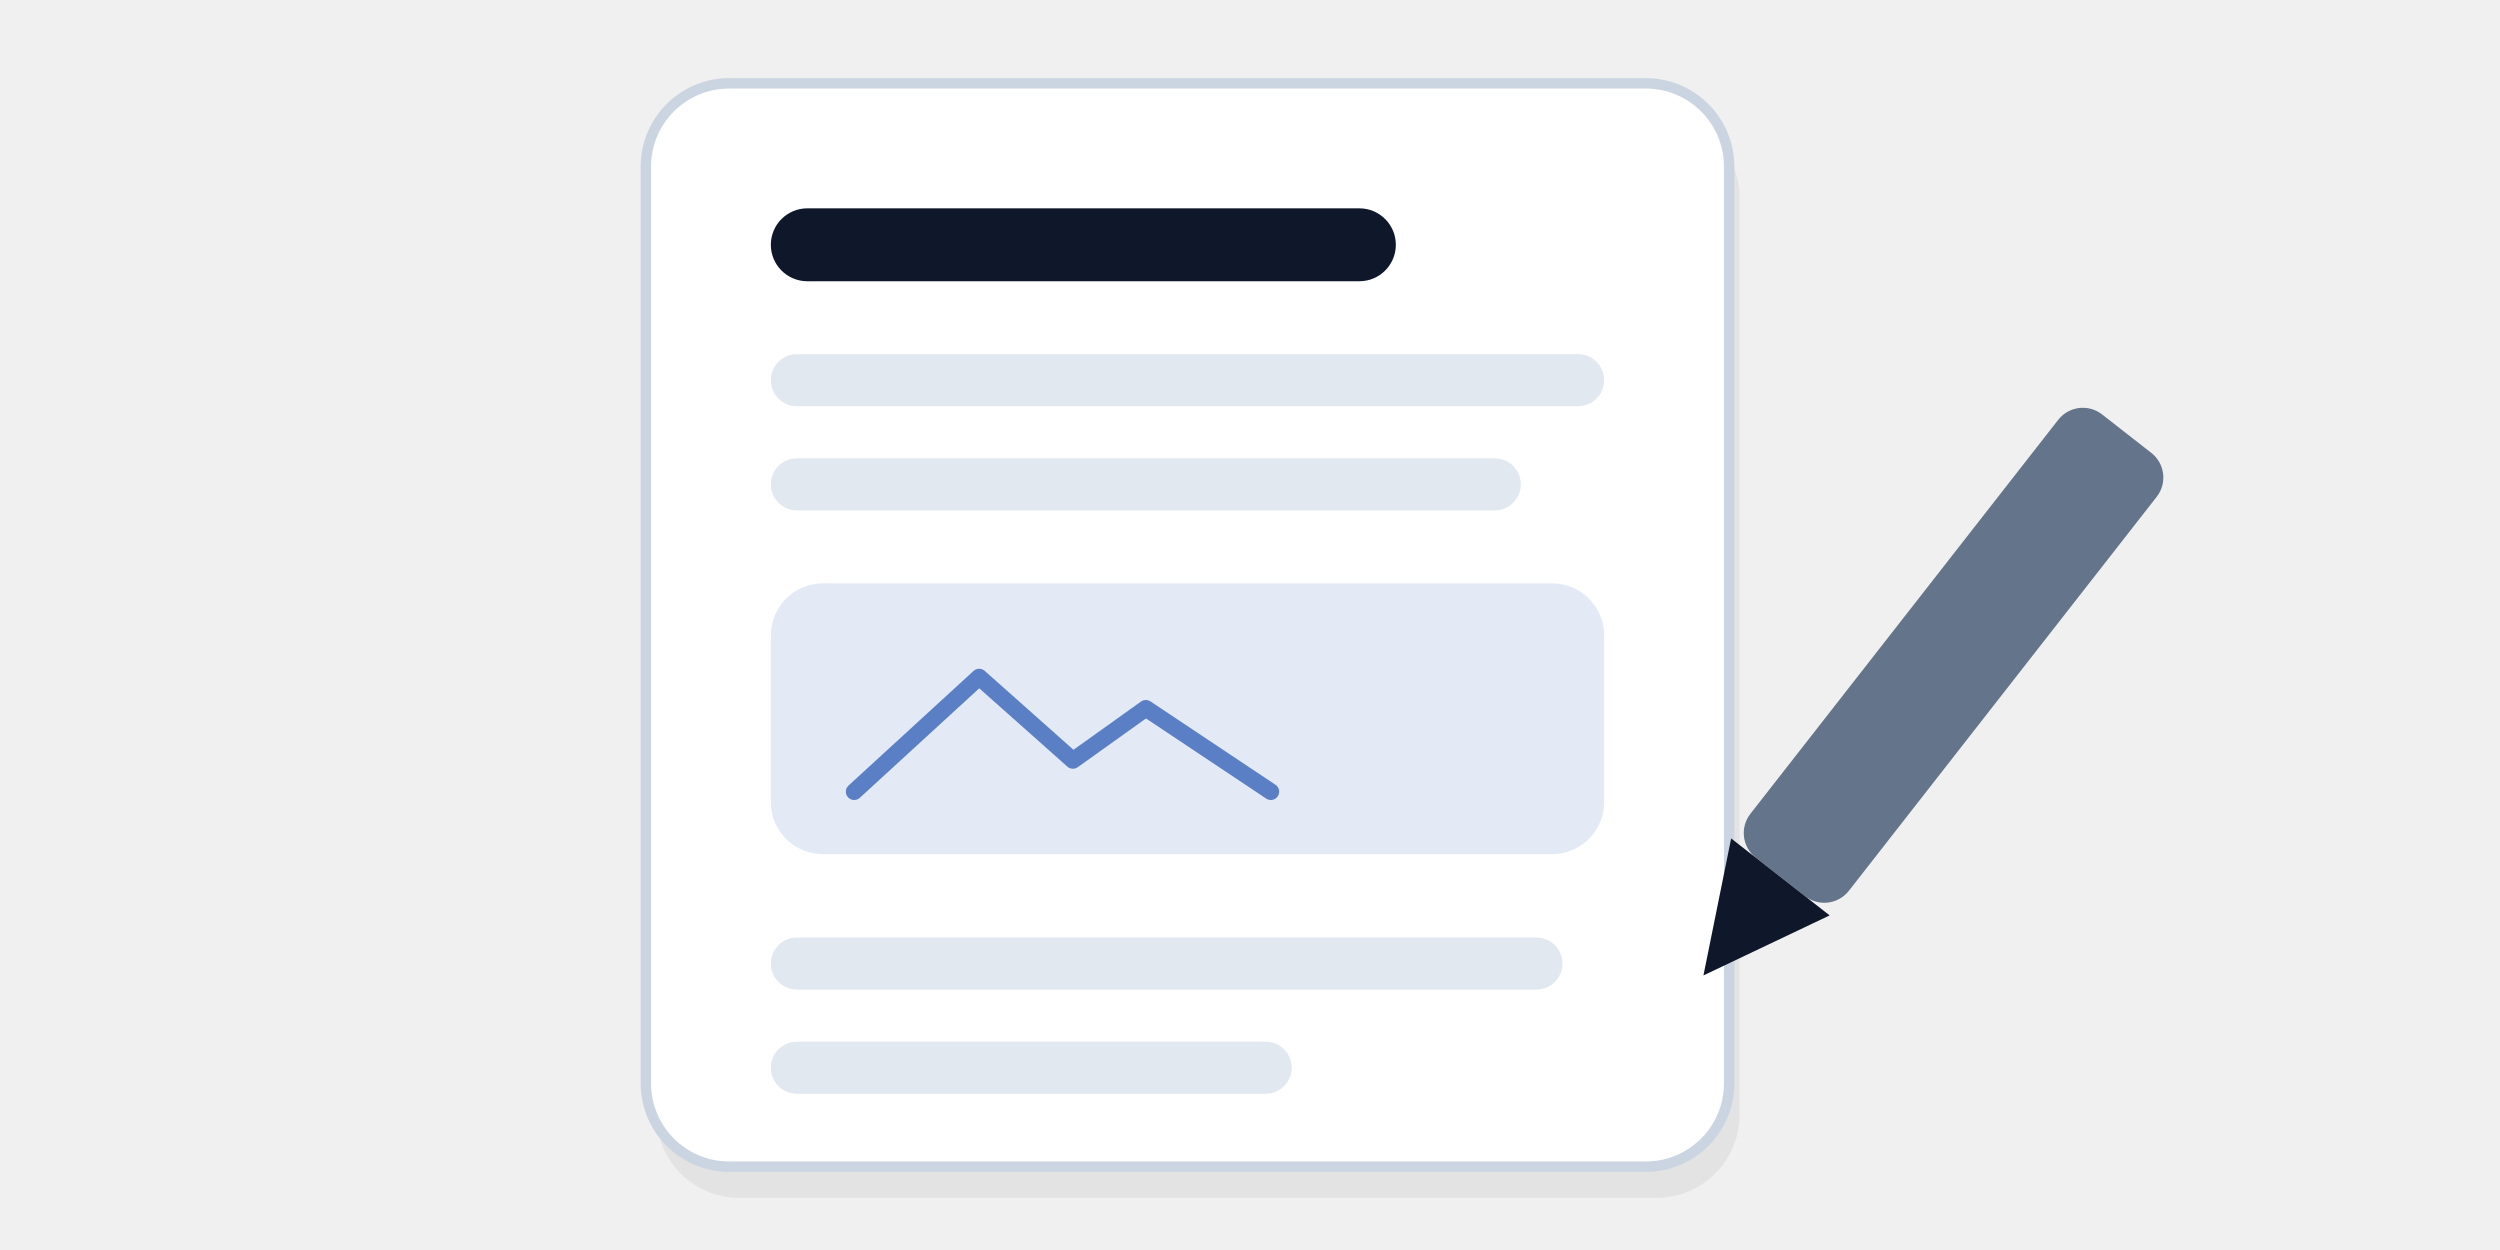
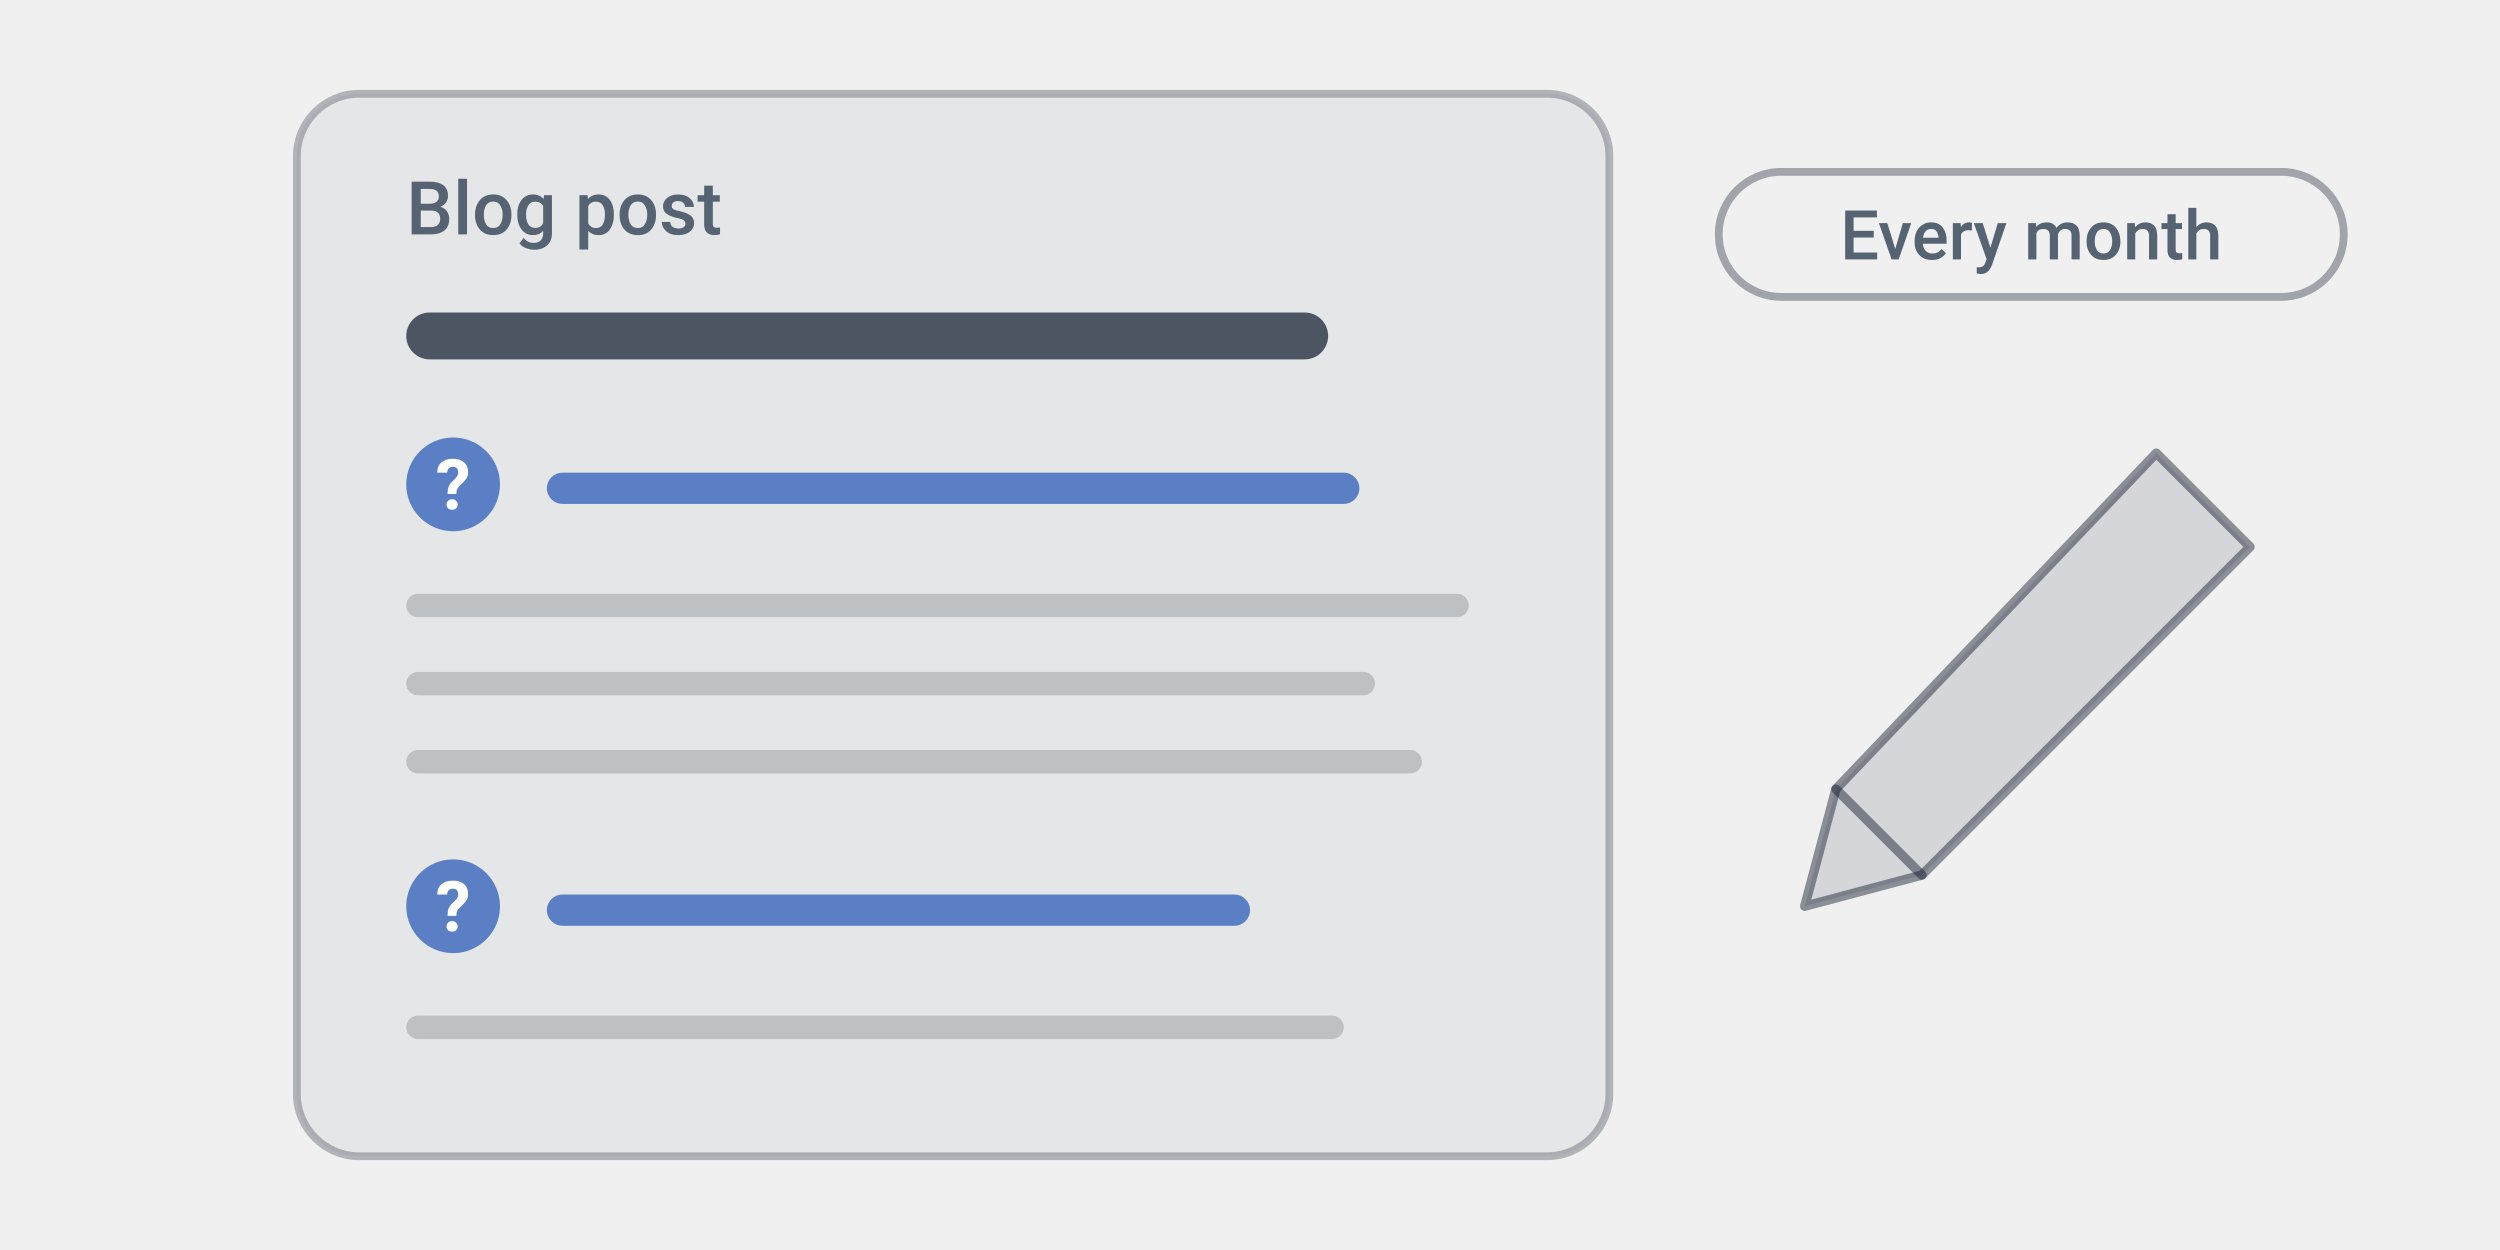
- <svg xmlns="http://www.w3.org/2000/svg" width="240" height="120" viewBox="0 0 240 120" fill="none" stroke-linecap="round" stroke-linejoin="round">
-   <rect x="63" y="11" width="104" height="104" rx="8" fill="#0f172a" opacity=".06" />
-   <rect x="62" y="8" width="104" height="104" rx="8" fill="#ffffff" stroke="#cbd5e1" />
-   <rect x="74" y="20" width="60" height="7" rx="3.5" fill="#0f172a" />
-   <rect x="74" y="34" width="80" height="5" rx="2.5" fill="#e2e8f0" />
-   <rect x="74" y="44" width="72" height="5" rx="2.5" fill="#e2e8f0" />
-   <rect x="74" y="56" width="80" height="26" rx="5" fill="#e3eaf6" />
-   <path d="M82 76l12-11 9 8 7-5 12 8" stroke="#5b7fc4" stroke-width="1.6" fill="none" />
-   <rect x="74" y="90" width="76" height="5" rx="2.5" fill="#e2e8f0" />
-   <rect x="74" y="100" width="50" height="5" rx="2.5" fill="#e2e8f0" />
-   <g transform="rotate(38 182 70)">
-     <rect x="176" y="34" width="12" height="54" rx="3" fill="#64748b" />
-     <path d="M176 88l6 12 6-12z" fill="#0f172a" />
-   </g>
+ <svg xmlns="http://www.w3.org/2000/svg" width="320" height="160" viewBox="0 0 320 160" fill="none" stroke-linecap="round" stroke-linejoin="round">
+   <rect x="38" y="12" width="168" height="136" rx="8" fill="#0f172a" fill-opacity=".05" stroke="#0f172a" stroke-opacity=".28" />
+   <text x="52" y="30" font-family="ui-sans-serif, system-ui, -apple-system, 'Segoe UI', Roboto, Helvetica, Arial, sans-serif" font-size="9.5" font-weight="500" fill="#566372" text-anchor="start">Blog post</text>
+   <rect x="52" y="40" width="118" height="6" rx="3" fill="#0f172a" fill-opacity="0.7" />
+   <circle cx="58" cy="62" r="6" fill="#5b7fc4" />
+   <text x="58" y="65.2" font-family="ui-sans-serif, system-ui, -apple-system, 'Segoe UI', Roboto, Helvetica, Arial, sans-serif" font-size="9" font-weight="700" fill="#ffffff" text-anchor="middle">?</text>
+   <rect x="70" y="60.5" width="104" height="4" rx="2" fill="#5b7fc4" />
+   <rect x="52" y="76" width="136" height="3" rx="1.5" fill="#0f172a" fill-opacity="0.18" />
+   <rect x="52" y="86" width="124" height="3" rx="1.5" fill="#0f172a" fill-opacity="0.18" />
+   <rect x="52" y="96" width="130" height="3" rx="1.5" fill="#0f172a" fill-opacity="0.18" />
+   <circle cx="58" cy="116" r="6" fill="#5b7fc4" />
+   <text x="58" y="119.2" font-family="ui-sans-serif, system-ui, -apple-system, 'Segoe UI', Roboto, Helvetica, Arial, sans-serif" font-size="9" font-weight="700" fill="#ffffff" text-anchor="middle">?</text>
+   <rect x="70" y="114.5" width="90" height="4" rx="2" fill="#5b7fc4" />
+   <rect x="52" y="130" width="120" height="3" rx="1.5" fill="#0f172a" fill-opacity="0.18" />
+   <rect x="220" y="22" width="80" height="16" rx="8" stroke="#0f172a" stroke-opacity=".35" />
+   <text x="260" y="33.2" font-family="ui-sans-serif, system-ui, -apple-system, 'Segoe UI', Roboto, Helvetica, Arial, sans-serif" font-size="8.8" font-weight="500" fill="#566372" text-anchor="middle">Every month</text>
+   <path d="M276 58 l12 12 -42 42 -15 4 4 -15z" fill="#0f172a" fill-opacity=".12" stroke="#0f172a" stroke-opacity=".45" stroke-width="1.2" />
+   <path d="M235 101 l11 11" stroke="#0f172a" stroke-opacity=".45" stroke-width="1.2" />
</svg>
